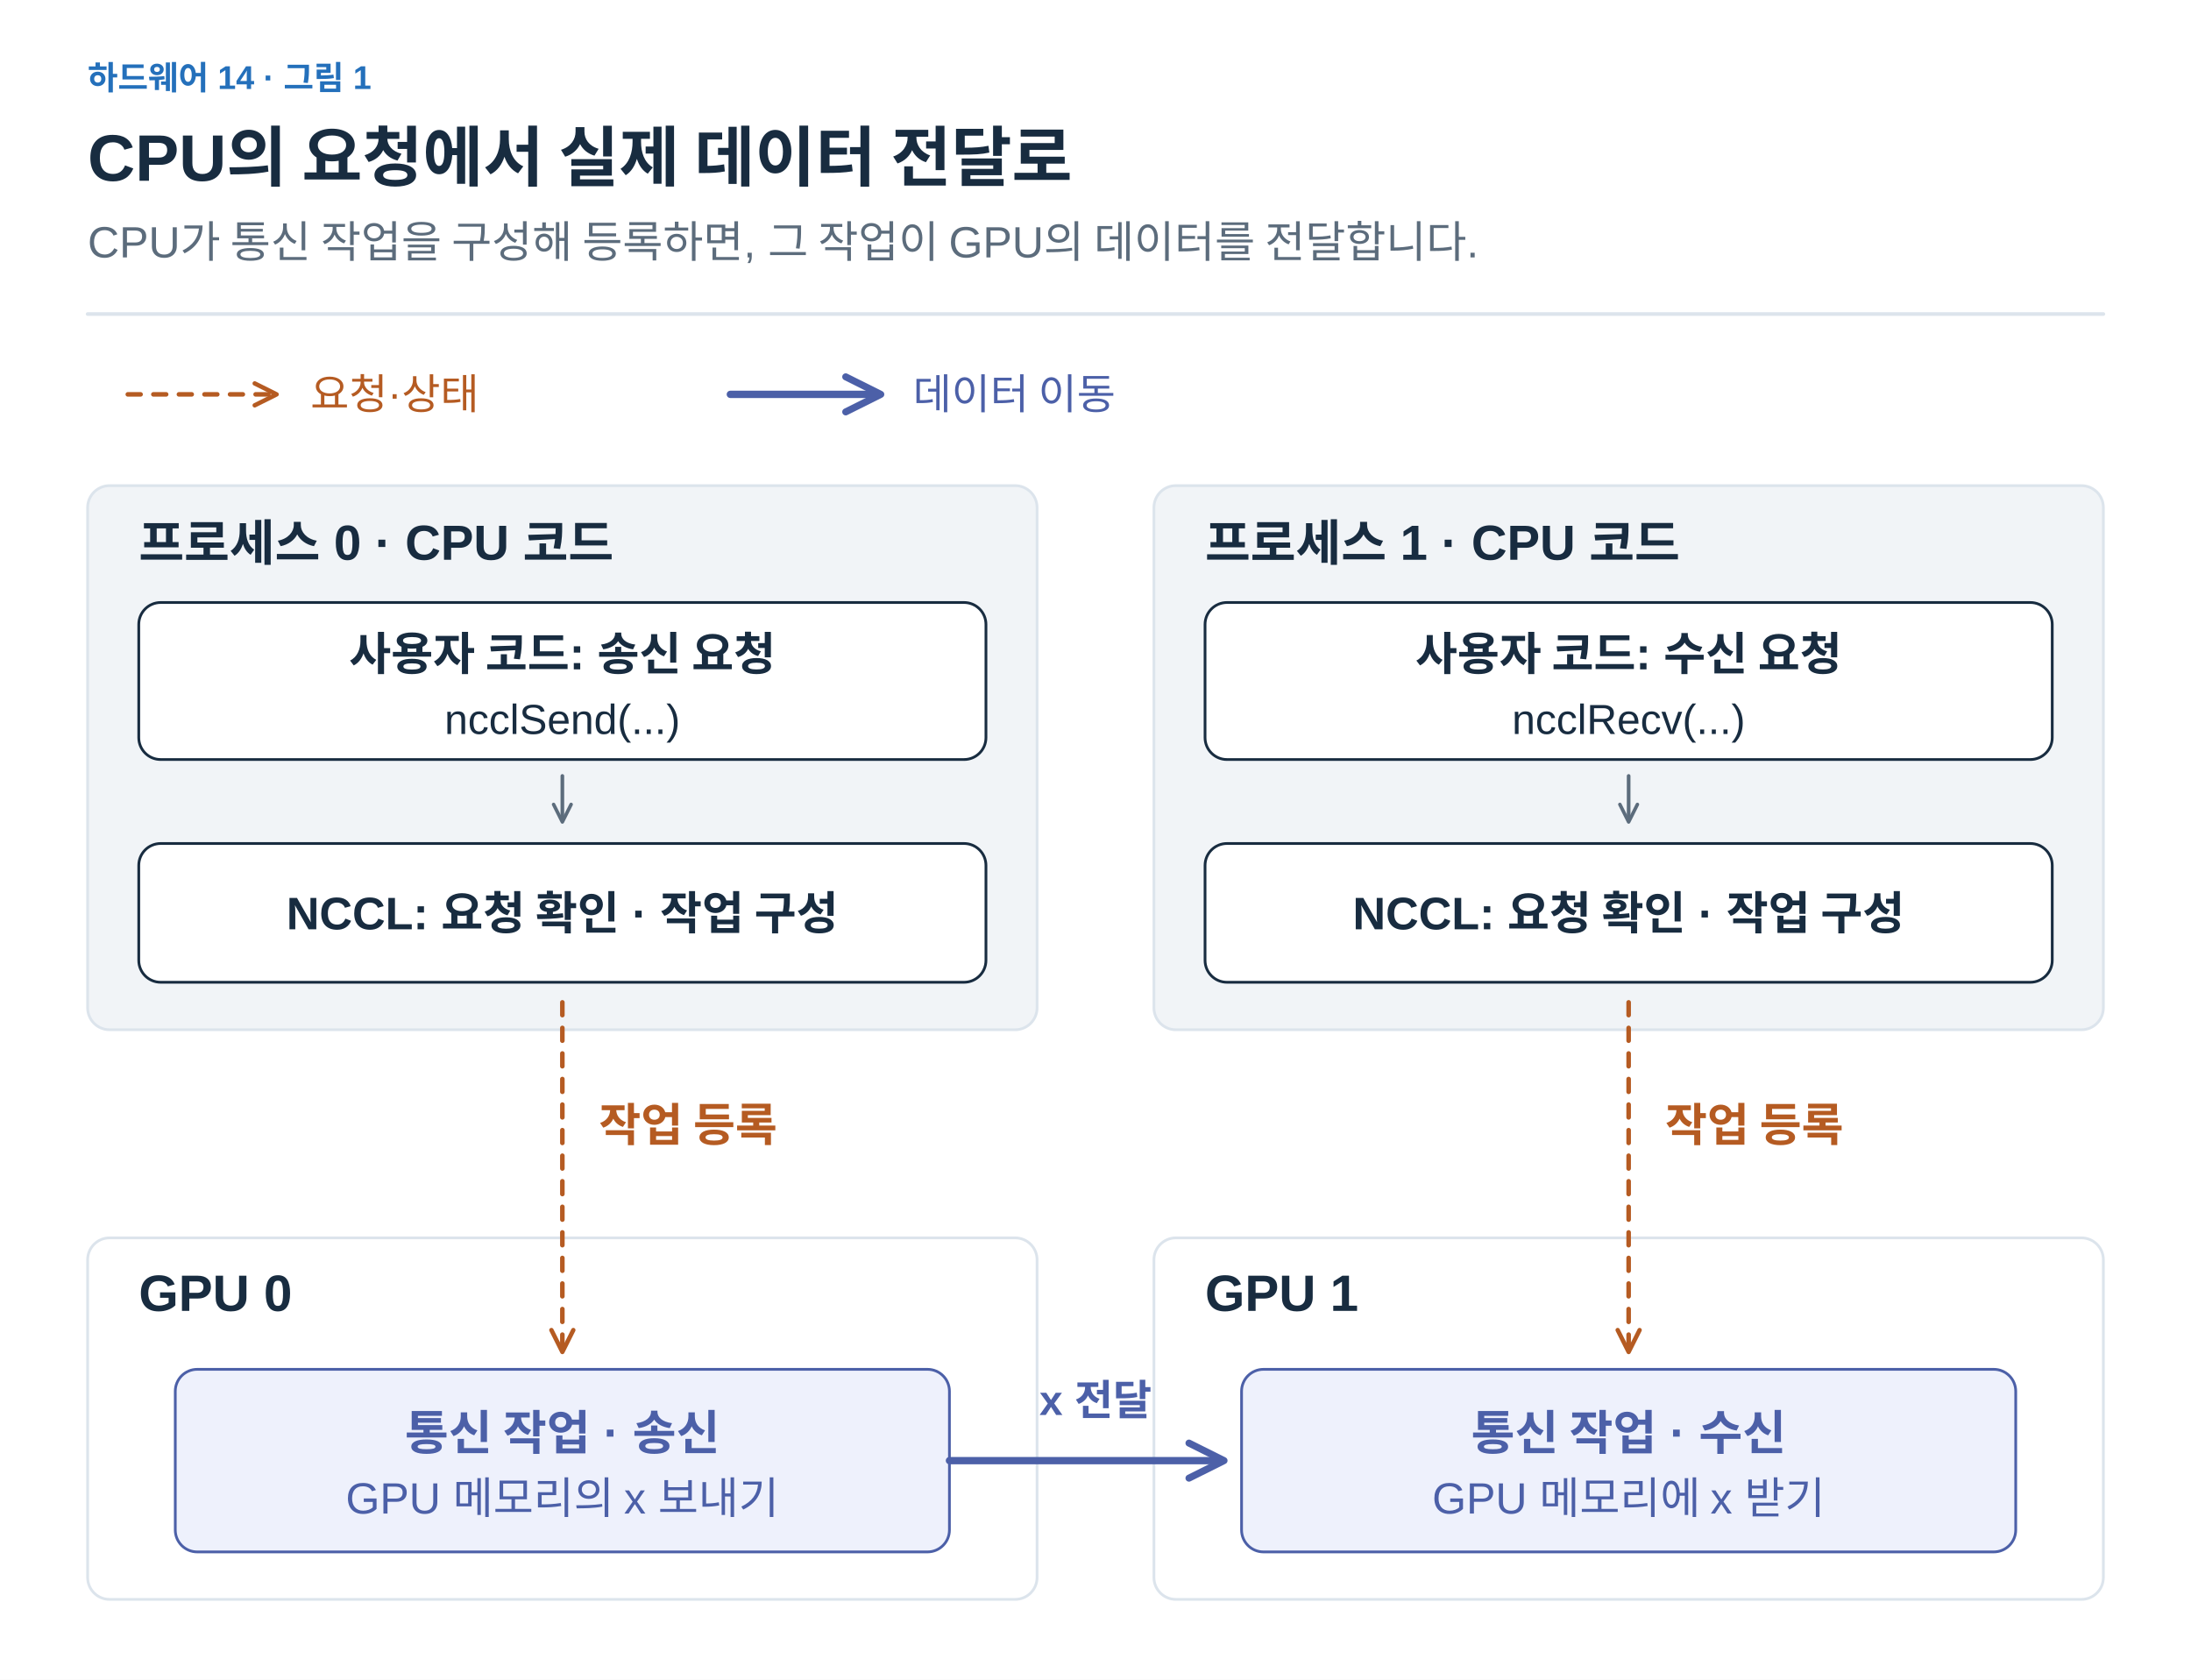
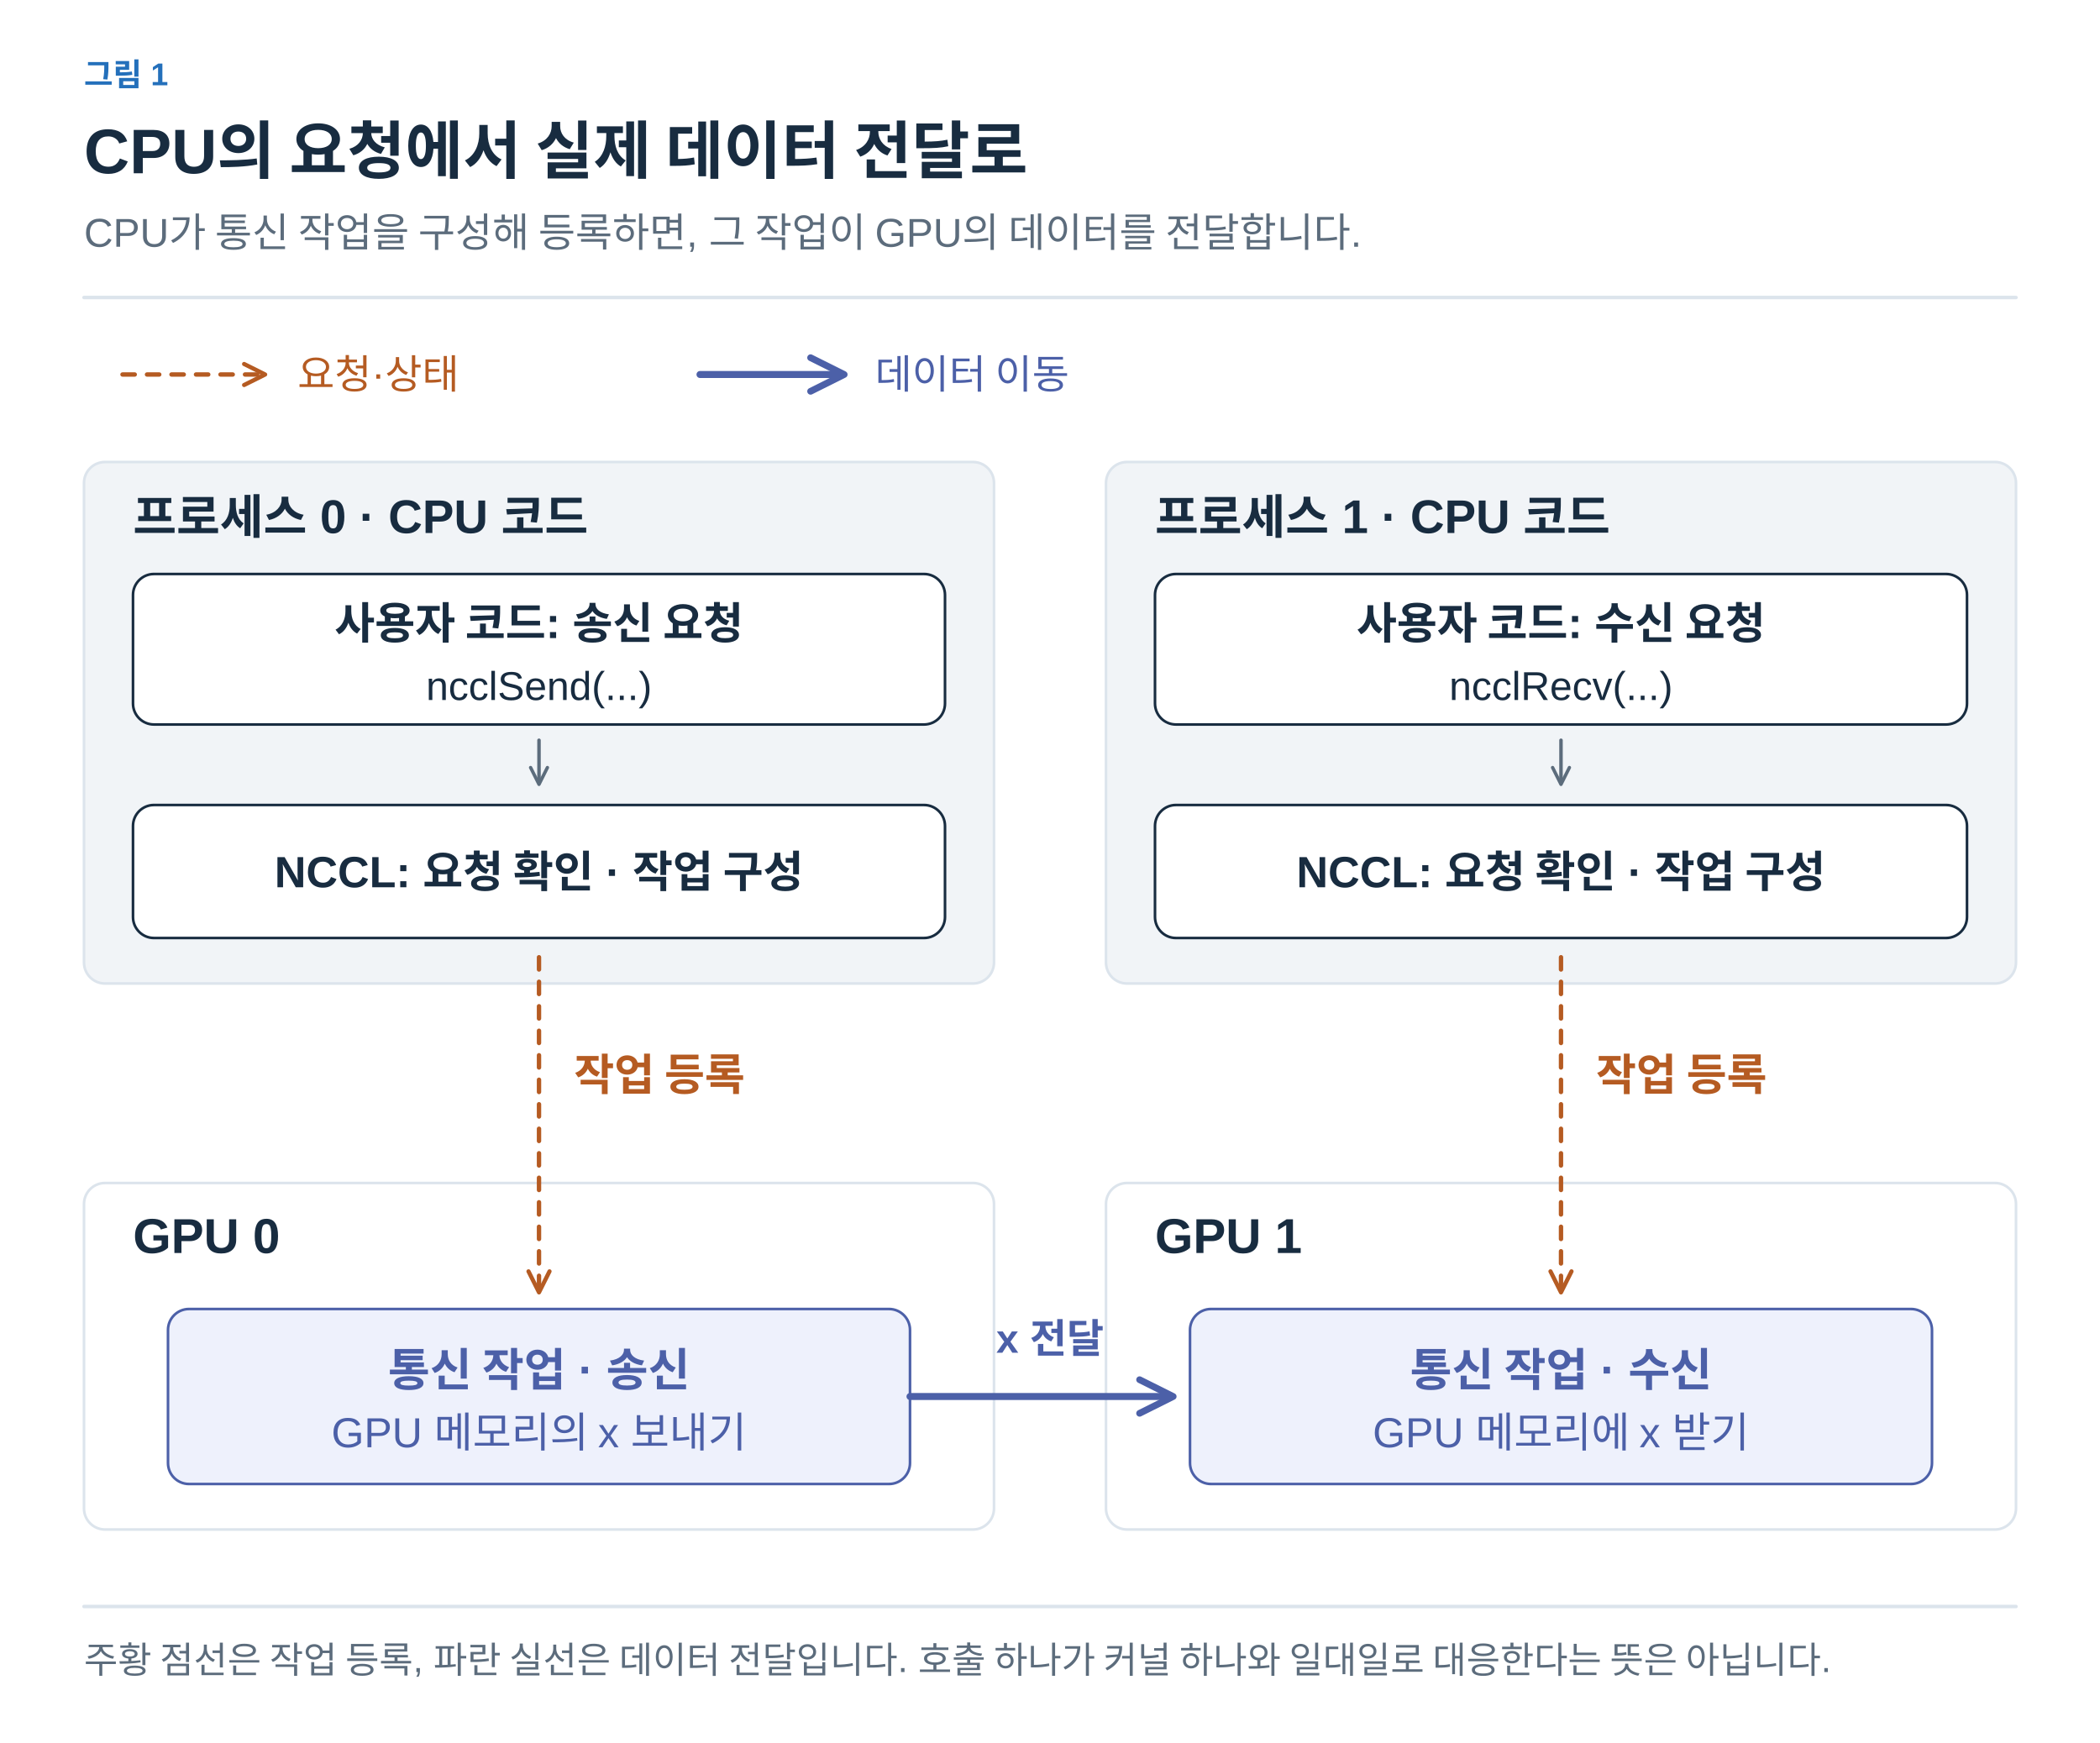
- <svg xmlns="http://www.w3.org/2000/svg" width="1200" height="920" viewBox="0 0 1200 920" role="img" aria-labelledby="title desc">
+ <svg xmlns="http://www.w3.org/2000/svg" width="1200" height="996" viewBox="0 0 1200 996" role="img" aria-labelledby="title desc">
  <defs>
-     <marker id="muted" viewBox="0 0 10 10" refX="8" refY="5" markerWidth="6" markerHeight="6" orient="auto">
+     <marker id="arrow-ink" viewBox="0 0 10 10" refX="8" refY="5" markerWidth="6" markerHeight="6" orient="auto">
+       <path d="M1 1 L9 5 L1 9" fill="none" stroke="#182C40" stroke-width="1.6" />
+     </marker>
+     <marker id="arrow-muted" viewBox="0 0 10 10" refX="8" refY="5" markerWidth="6" markerHeight="6" orient="auto">
      <path d="M1 1 L9 5 L1 9" fill="none" stroke="#5C6C7C" stroke-width="1.6" />
    </marker>
-     <marker id="blue" viewBox="0 0 10 10" refX="8" refY="5" markerWidth="6" markerHeight="6" orient="auto">
+     <marker id="arrow-line" viewBox="0 0 10 10" refX="8" refY="5" markerWidth="6" markerHeight="6" orient="auto">
+       <path d="M1 1 L9 5 L1 9" fill="none" stroke="#DCE4EC" stroke-width="1.6" />
+     </marker>
+     <marker id="arrow-paper" viewBox="0 0 10 10" refX="8" refY="5" markerWidth="6" markerHeight="6" orient="auto">
+       <path d="M1 1 L9 5 L1 9" fill="none" stroke="#FFFFFF" stroke-width="1.6" />
+     </marker>
+     <marker id="arrow-blue" viewBox="0 0 10 10" refX="8" refY="5" markerWidth="6" markerHeight="6" orient="auto">
      <path d="M1 1 L9 5 L1 9" fill="none" stroke="#2470BB" stroke-width="1.6" />
    </marker>
-     <marker id="orange" viewBox="0 0 10 10" refX="8" refY="5" markerWidth="6" markerHeight="6" orient="auto">
+     <marker id="arrow-teal" viewBox="0 0 10 10" refX="8" refY="5" markerWidth="6" markerHeight="6" orient="auto">
+       <path d="M1 1 L9 5 L1 9" fill="none" stroke="#287D78" stroke-width="1.6" />
+     </marker>
+     <marker id="arrow-orange" viewBox="0 0 10 10" refX="8" refY="5" markerWidth="6" markerHeight="6" orient="auto">
      <path d="M1 1 L9 5 L1 9" fill="none" stroke="#B55B22" stroke-width="1.6" />
    </marker>
-     <marker id="teal" viewBox="0 0 10 10" refX="8" refY="5" markerWidth="6" markerHeight="6" orient="auto">
-       <path d="M1 1 L9 5 L1 9" fill="none" stroke="#287D78" stroke-width="1.6" />
-     </marker>
-     <marker id="purple" viewBox="0 0 10 10" refX="8" refY="5" markerWidth="6" markerHeight="6" orient="auto">
+     <marker id="arrow-purple" viewBox="0 0 10 10" refX="8" refY="5" markerWidth="6" markerHeight="6" orient="auto">
      <path d="M1 1 L9 5 L1 9" fill="none" stroke="#7954A3" stroke-width="1.6" />
    </marker>
-     <marker id="comm" viewBox="0 0 10 10" refX="8" refY="5" markerWidth="6" markerHeight="6" orient="auto">
+     <marker id="arrow-gray" viewBox="0 0 10 10" refX="8" refY="5" markerWidth="6" markerHeight="6" orient="auto">
+       <path d="M1 1 L9 5 L1 9" fill="none" stroke="#657789" stroke-width="1.6" />
+     </marker>
+     <marker id="arrow-red" viewBox="0 0 10 10" refX="8" refY="5" markerWidth="6" markerHeight="6" orient="auto">
+       <path d="M1 1 L9 5 L1 9" fill="none" stroke="#B34242" stroke-width="1.6" />
+     </marker>
+     <marker id="arrow-indigo" viewBox="0 0 10 10" refX="8" refY="5" markerWidth="6" markerHeight="6" orient="auto">
      <path d="M1 1 L9 5 L1 9" fill="none" stroke="#4C60A8" stroke-width="1.6" />
+     </marker>
+     <marker id="arrow-slate" viewBox="0 0 10 10" refX="8" refY="5" markerWidth="6" markerHeight="6" orient="auto">
+       <path d="M1 1 L9 5 L1 9" fill="none" stroke="#8191A0" stroke-width="1.6" />
+     </marker>
+     <marker id="arrow-surface" viewBox="0 0 10 10" refX="8" refY="5" markerWidth="6" markerHeight="6" orient="auto">
+       <path d="M1 1 L9 5 L1 9" fill="none" stroke="#F8FAFC" stroke-width="1.6" />
    </marker>
  </defs>
  <style>text{font-family:Arial,"Apple SD Gothic Neo","Noto Sans KR",sans-serif}text[font-family]{font-family:Menlo,Consolas,monospace}path{stroke-linecap:round;stroke-linejoin:round}</style>
-   <rect width="1200" height="920" fill="white" />
-   <text x="48" y="49" fill="#2470BB" font-size="18" font-weight="600" text-anchor="start">하드웨어 14 · 그림 1</text>
-   <text x="48" y="99" fill="#182C40" font-size="36" font-weight="700" text-anchor="start">CPU의 요청에서 실제 데이터 전달로</text>
-   <text x="48" y="141" fill="#5C6C7C" font-size="24" font-weight="400" text-anchor="start">CPU가 통신 작업을 구성해 등록하면, 그 작업이 GPU의 데이터를 전달합니다.</text>
-   <path d="M48,172 H1152" fill="none" stroke="#DCE4EC" stroke-width="2" />
-   <path d="M70,216 H150" fill="none" stroke="#B55B22" stroke-width="2.5" marker-end="url(#orange)" stroke-dasharray="7 7" />
-   <text x="170" y="224" fill="#B55B22" font-size="23" font-weight="400" text-anchor="start">요청·상태</text>
-   <path d="M400,216 H480" fill="none" stroke="#4C60A8" stroke-width="4" marker-end="url(#comm)" />
-   <text x="500" y="224" fill="#4C60A8" font-size="23" font-weight="400" text-anchor="start">데이터 이동</text>
-   <rect x="48" y="266" width="520" height="298" rx="12" fill="#F1F4F7" stroke="#DCE4EC" stroke-width="1.5" />
-   <text x="76" y="307" fill="#182C40" font-size="27" font-weight="700" text-anchor="start">프로세스 0 · CPU 코드</text>
-   <rect x="76" y="330" width="464" height="86" rx="12" fill="#FFFFFF" stroke="#182C40" stroke-width="1.5" />
-   <text x="308.0" y="367.0" fill="#182C40" font-size="25" font-weight="600" text-anchor="middle">사용자 코드: 송신 요청</text>
-   <text x="308.0" y="402.0" fill="#182C40" font-size="23" font-weight="400" text-anchor="middle">ncclSend(...)</text>
-   <path d="M308,425 V449" fill="none" stroke="#5C6C7C" stroke-width="2" marker-end="url(#muted)" />
-   <rect x="76" y="462" width="464" height="76" rx="12" fill="#FFFFFF" stroke="#182C40" stroke-width="1.5" />
-   <text x="308.0" y="509.0" fill="#182C40" font-size="25" font-weight="600" text-anchor="middle">NCCL: 요청 확인 · 작업 구성</text>
-   <rect x="48" y="678" width="520" height="198" rx="12" fill="#FFFFFF" stroke="#DCE4EC" stroke-width="1.5" />
-   <text x="76" y="718" fill="#182C40" font-size="28" font-weight="700" text-anchor="start">GPU 0</text>
-   <rect x="96" y="750" width="424" height="100" rx="12" fill="#EEF1FC" stroke="#4C60A8" stroke-width="1.5" />
-   <text x="308.0" y="794.0" fill="#4C60A8" font-size="26" font-weight="600" text-anchor="middle">통신 작업 · 송신</text>
-   <text x="308.0" y="829.0" fill="#4C60A8" font-size="24" font-weight="400" text-anchor="middle">GPU 메모리의 x 보내기</text>
-   <path d="M308,549 V739" fill="none" stroke="#B55B22" stroke-width="2.5" marker-end="url(#orange)" stroke-dasharray="7 7" />
-   <text x="328" y="625" fill="#B55B22" font-size="25" font-weight="600" text-anchor="start">작업 등록</text>
-   <rect x="632" y="266" width="520" height="298" rx="12" fill="#F1F4F7" stroke="#DCE4EC" stroke-width="1.5" />
-   <text x="660" y="307" fill="#182C40" font-size="27" font-weight="700" text-anchor="start">프로세스 1 · CPU 코드</text>
-   <rect x="660" y="330" width="464" height="86" rx="12" fill="#FFFFFF" stroke="#182C40" stroke-width="1.5" />
-   <text x="892.0" y="367.0" fill="#182C40" font-size="25" font-weight="600" text-anchor="middle">사용자 코드: 수신 요청</text>
-   <text x="892.0" y="402.0" fill="#182C40" font-size="23" font-weight="400" text-anchor="middle">ncclRecv(...)</text>
-   <path d="M892,425 V449" fill="none" stroke="#5C6C7C" stroke-width="2" marker-end="url(#muted)" />
-   <rect x="660" y="462" width="464" height="76" rx="12" fill="#FFFFFF" stroke="#182C40" stroke-width="1.5" />
-   <text x="892.0" y="509.0" fill="#182C40" font-size="25" font-weight="600" text-anchor="middle">NCCL: 요청 확인 · 작업 구성</text>
-   <rect x="632" y="678" width="520" height="198" rx="12" fill="#FFFFFF" stroke="#DCE4EC" stroke-width="1.5" />
-   <text x="660" y="718" fill="#182C40" font-size="28" font-weight="700" text-anchor="start">GPU 1</text>
-   <rect x="680" y="750" width="424" height="100" rx="12" fill="#EEF1FC" stroke="#4C60A8" stroke-width="1.5" />
-   <text x="892.0" y="794.0" fill="#4C60A8" font-size="26" font-weight="600" text-anchor="middle">통신 작업 · 수신</text>
-   <text x="892.0" y="829.0" fill="#4C60A8" font-size="24" font-weight="400" text-anchor="middle">GPU 메모리에 x 받기</text>
-   <path d="M892,549 V739" fill="none" stroke="#B55B22" stroke-width="2.5" marker-end="url(#orange)" stroke-dasharray="7 7" />
-   <text x="912" y="625" fill="#B55B22" font-size="25" font-weight="600" text-anchor="start">작업 등록</text>
-   <path d="M520,800 H668" fill="none" stroke="#4C60A8" stroke-width="4" marker-end="url(#comm)" />
-   <text x="600" y="775" fill="#4C60A8" font-size="23" font-weight="600" text-anchor="middle">x 전달</text>
+   <rect width="100%" height="100%" fill="white" />
+   <text x="48" y="49" fill="#2470BB" font-size="18" font-weight="600" text-anchor="start" data-max-width="1104">그림 1</text>
+   <text x="48" y="99" fill="#182C40" font-size="36" font-weight="700" text-anchor="start" data-max-width="1104">CPU의 요청에서 실제 데이터 전달로</text>
+   <text x="48" y="141" fill="#5C6C7C" font-size="23" font-weight="400" text-anchor="start" data-max-width="1104">CPU가 통신 작업을 구성해 등록하면, 그 작업이 GPU의 데이터를 전달합니다.</text>
+   <path d="M48,170 H1152" stroke="#DCE4EC" stroke-width="2" />
+   <g transform="translate(48 206) scale(1)" data-panel="1">
+     <g transform="translate(-48 -208)">
+       <path d="M70,216 H150" fill="none" stroke="#B55B22" stroke-width="2.5" marker-end="url(#arrow-orange)" stroke-dasharray="7 7" />
+       <text x="170" y="224" fill="#B55B22" font-size="23" font-weight="400" text-anchor="start">요청·상태</text>
+       <path d="M400,216 H480" fill="none" stroke="#4C60A8" stroke-width="4" marker-end="url(#arrow-indigo)" />
+       <text x="500" y="224" fill="#4C60A8" font-size="23" font-weight="400" text-anchor="start">데이터 이동</text>
+       <rect x="48" y="266" width="520" height="298" rx="12" fill="#F1F4F7" stroke="#DCE4EC" stroke-width="1.5" />
+       <text x="76" y="307" fill="#182C40" font-size="27" font-weight="700" text-anchor="start">프로세스 0 · CPU 코드</text>
+       <rect x="76" y="330" width="464" height="86" rx="12" fill="#FFFFFF" stroke="#182C40" stroke-width="1.5" />
+       <text x="308" y="367" fill="#182C40" font-size="25" font-weight="600" text-anchor="middle">사용자 코드: 송신 요청</text>
+       <text x="308" y="402" fill="#182C40" font-size="23" font-weight="400" text-anchor="middle">ncclSend(...)</text>
+       <path d="M308,425 V449" fill="none" stroke="#5C6C7C" stroke-width="2" marker-end="url(#arrow-muted)" />
+       <rect x="76" y="462" width="464" height="76" rx="12" fill="#FFFFFF" stroke="#182C40" stroke-width="1.5" />
+       <text x="308" y="509" fill="#182C40" font-size="25" font-weight="600" text-anchor="middle">NCCL: 요청 확인 · 작업 구성</text>
+       <rect x="48" y="678" width="520" height="198" rx="12" fill="#FFFFFF" stroke="#DCE4EC" stroke-width="1.5" />
+       <text x="76" y="718" fill="#182C40" font-size="28" font-weight="700" text-anchor="start">GPU 0</text>
+       <rect x="96" y="750" width="424" height="100" rx="12" fill="#EEF1FC" stroke="#4C60A8" stroke-width="1.5" />
+       <text x="308" y="794" fill="#4C60A8" font-size="26" font-weight="600" text-anchor="middle">통신 작업 · 송신</text>
+       <text x="308" y="829" fill="#4C60A8" font-size="24" font-weight="400" text-anchor="middle">GPU 메모리의 x 보내기</text>
+       <path d="M308,549 V739" fill="none" stroke="#B55B22" stroke-width="2.5" marker-end="url(#arrow-orange)" stroke-dasharray="7 7" />
+       <text x="328" y="625" fill="#B55B22" font-size="25" font-weight="600" text-anchor="start">작업 등록</text>
+       <rect x="632" y="266" width="520" height="298" rx="12" fill="#F1F4F7" stroke="#DCE4EC" stroke-width="1.5" />
+       <text x="660" y="307" fill="#182C40" font-size="27" font-weight="700" text-anchor="start">프로세스 1 · CPU 코드</text>
+       <rect x="660" y="330" width="464" height="86" rx="12" fill="#FFFFFF" stroke="#182C40" stroke-width="1.5" />
+       <text x="892" y="367" fill="#182C40" font-size="25" font-weight="600" text-anchor="middle">사용자 코드: 수신 요청</text>
+       <text x="892" y="402" fill="#182C40" font-size="23" font-weight="400" text-anchor="middle">ncclRecv(...)</text>
+       <path d="M892,425 V449" fill="none" stroke="#5C6C7C" stroke-width="2" marker-end="url(#arrow-muted)" />
+       <rect x="660" y="462" width="464" height="76" rx="12" fill="#FFFFFF" stroke="#182C40" stroke-width="1.5" />
+       <text x="892" y="509" fill="#182C40" font-size="25" font-weight="600" text-anchor="middle">NCCL: 요청 확인 · 작업 구성</text>
+       <rect x="632" y="678" width="520" height="198" rx="12" fill="#FFFFFF" stroke="#DCE4EC" stroke-width="1.5" />
+       <text x="660" y="718" fill="#182C40" font-size="28" font-weight="700" text-anchor="start">GPU 1</text>
+       <rect x="680" y="750" width="424" height="100" rx="12" fill="#EEF1FC" stroke="#4C60A8" stroke-width="1.5" />
+       <text x="892" y="794" fill="#4C60A8" font-size="26" font-weight="600" text-anchor="middle">통신 작업 · 수신</text>
+       <text x="892" y="829" fill="#4C60A8" font-size="24" font-weight="400" text-anchor="middle">GPU 메모리에 x 받기</text>
+       <path d="M892,549 V739" fill="none" stroke="#B55B22" stroke-width="2.5" marker-end="url(#arrow-orange)" stroke-dasharray="7 7" />
+       <text x="912" y="625" fill="#B55B22" font-size="25" font-weight="600" text-anchor="start">작업 등록</text>
+       <path d="M520,800 H668" fill="none" stroke="#4C60A8" stroke-width="4" marker-end="url(#arrow-indigo)" />
+       <text x="600" y="775" fill="#4C60A8" font-size="23" font-weight="600" text-anchor="middle">x 전달</text>
+     </g>
+   </g>
+   <path d="M48,918 H1152" stroke="#DCE4EC" stroke-width="2" />
+   <text x="48" y="956" fill="#5C6C7C" font-size="21" font-weight="400" text-anchor="start" data-max-width="1104">주황 점선은 작업 등록, 파란 실선은 데이터 전달입니다. 호출 하나가 커널 하나와 일대일로 대응한다는 뜻은 아닙니다.</text>
</svg>
